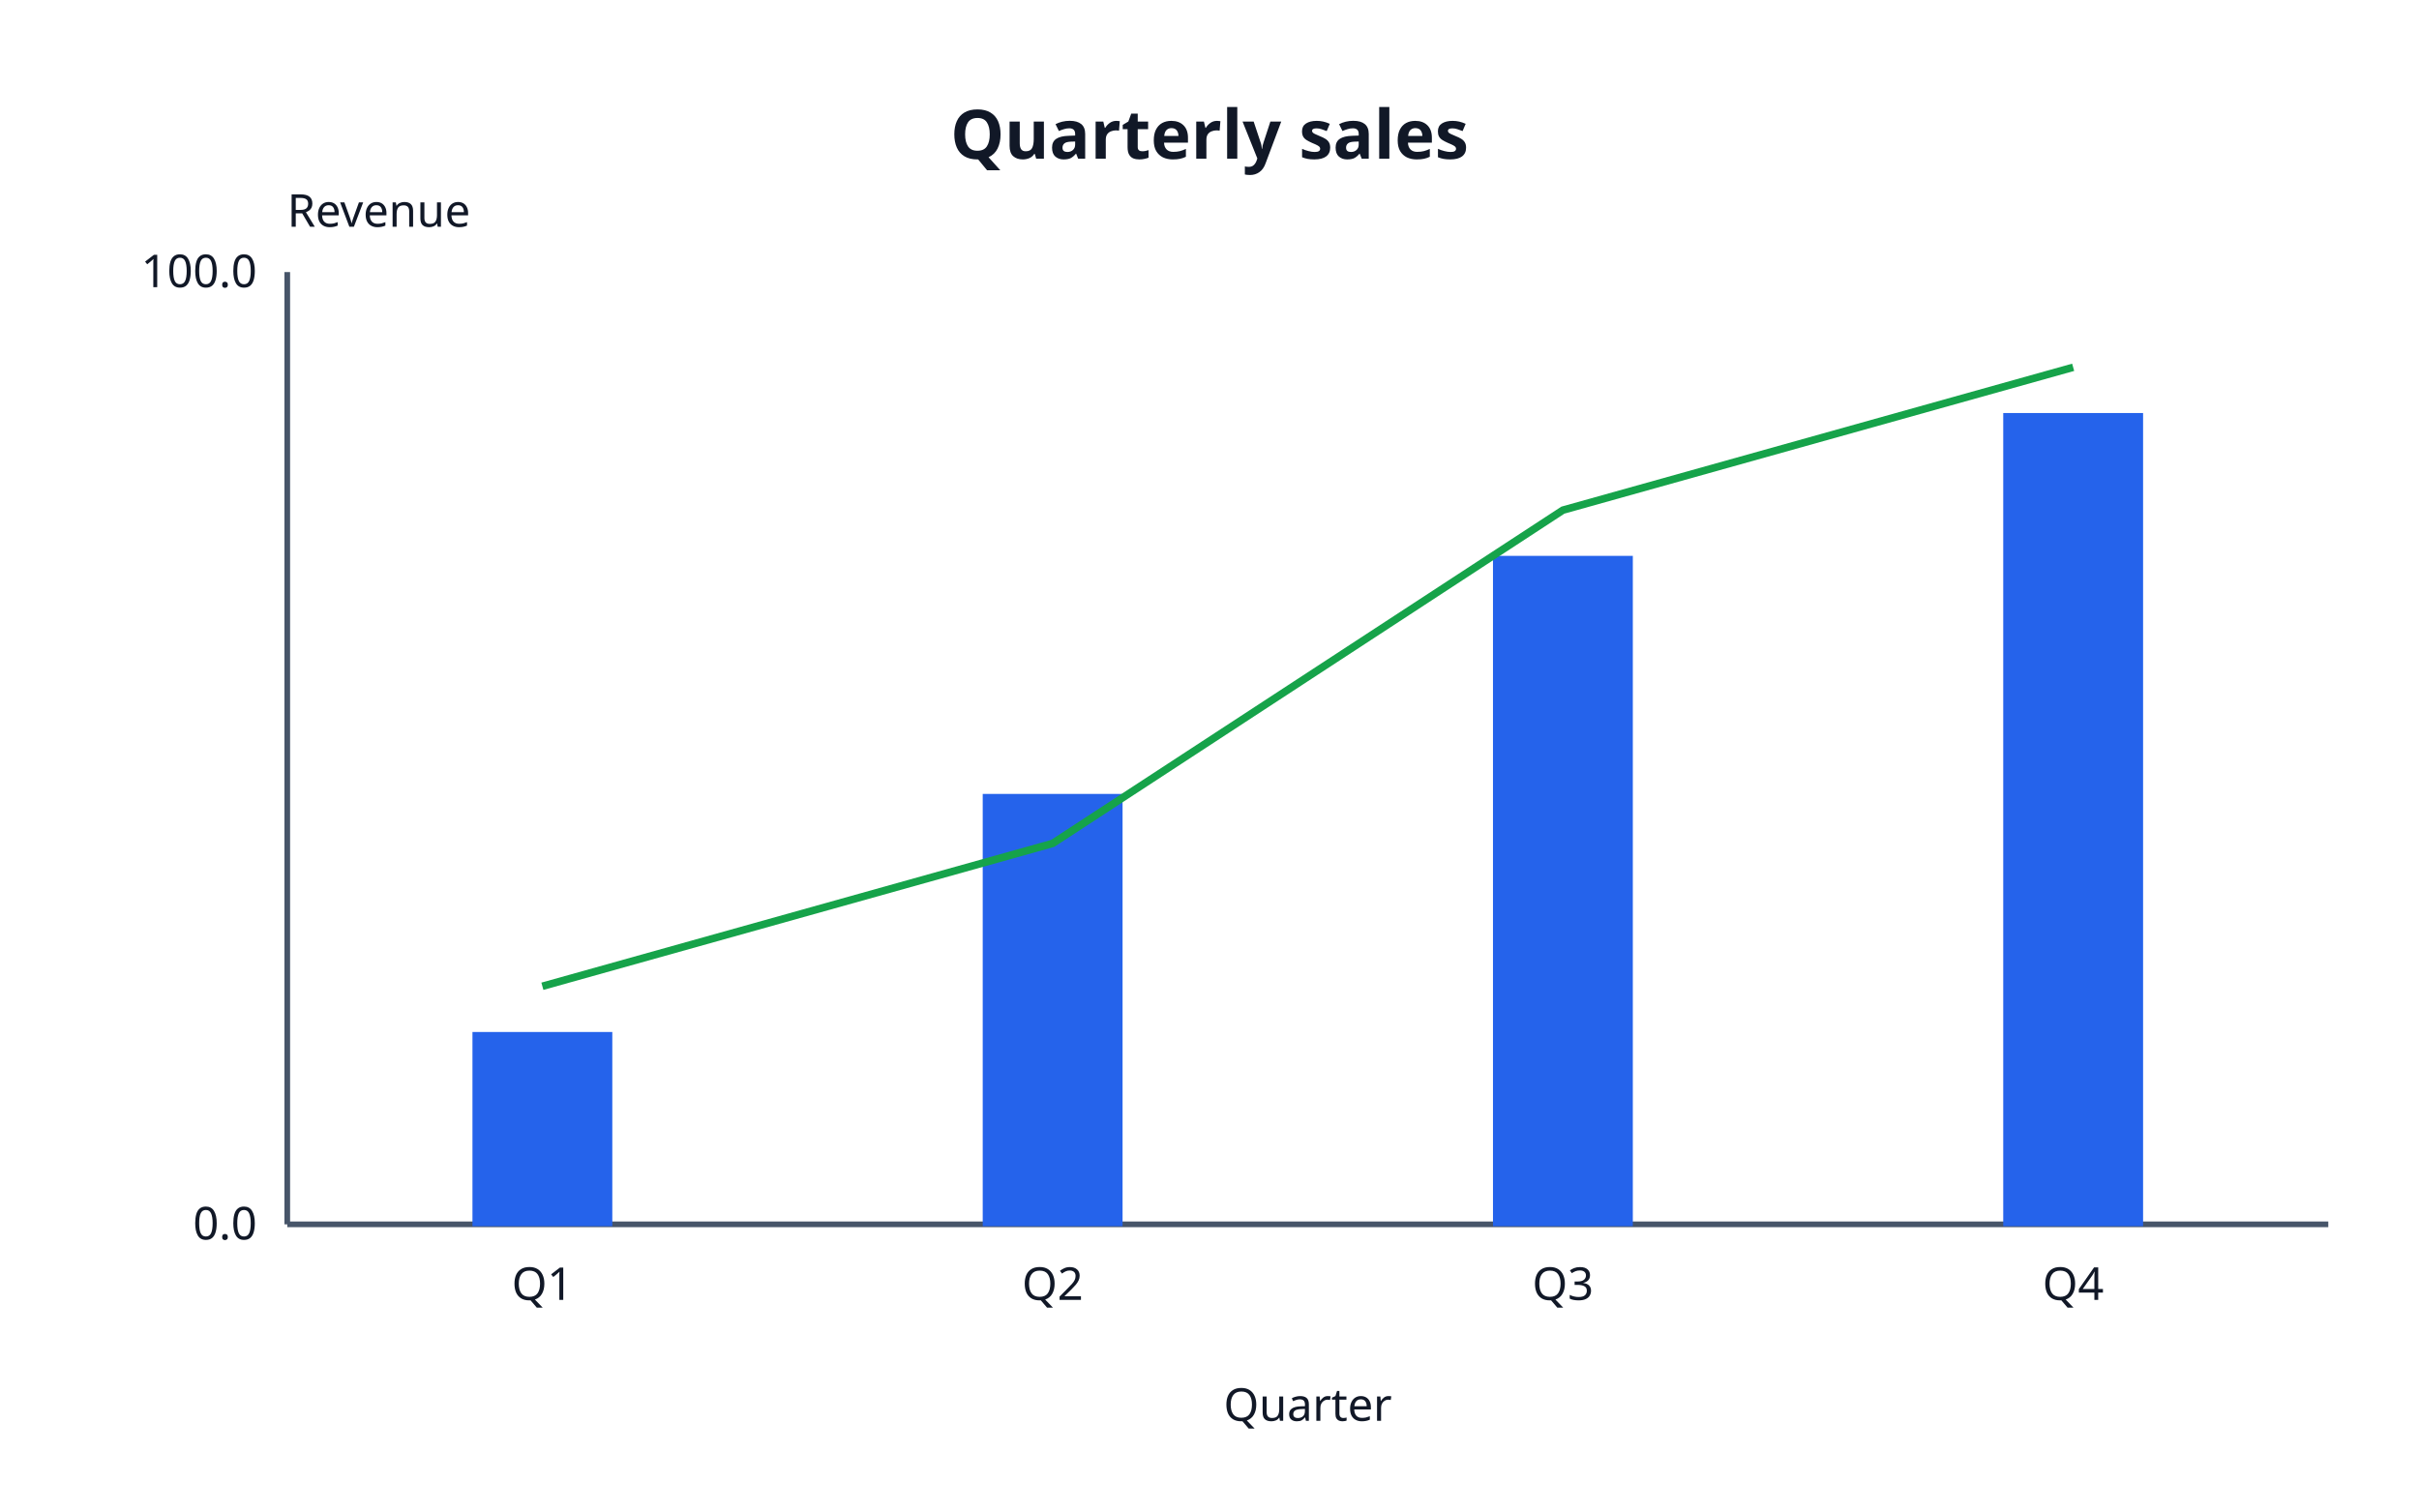
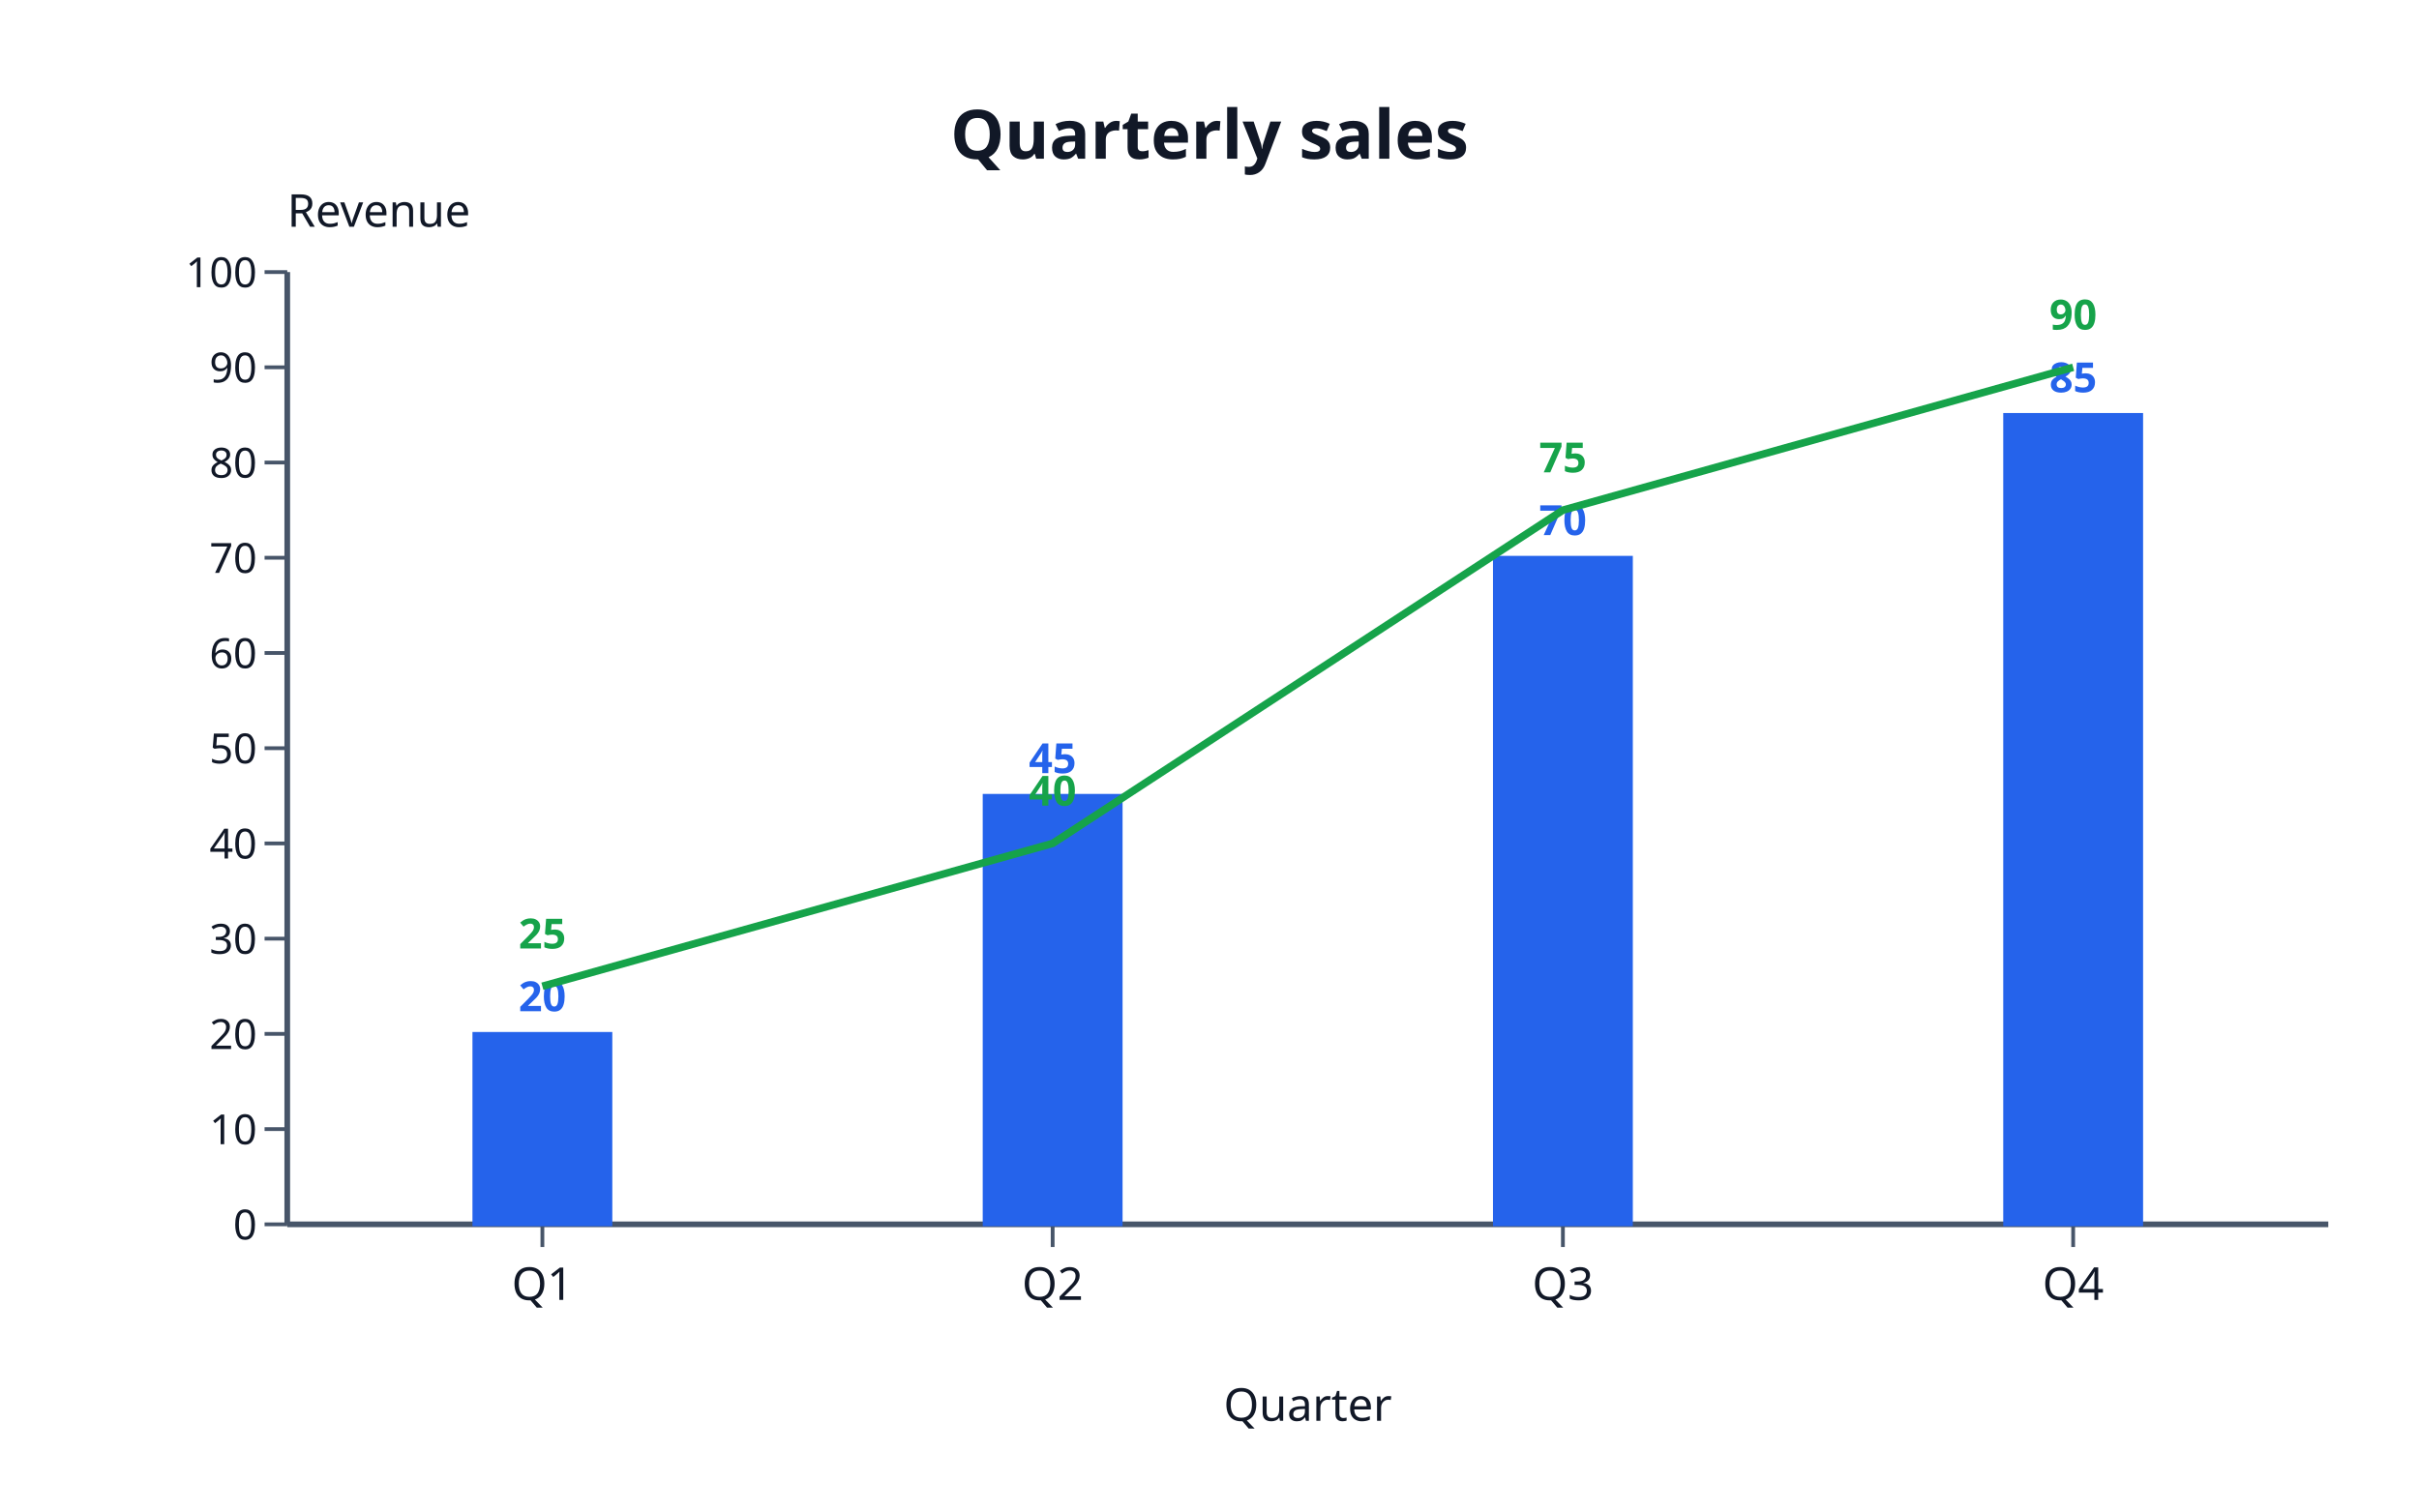
<svg xmlns="http://www.w3.org/2000/svg" width="640" height="400" viewBox="0 0 640 400" role="img">
  <text x="320" y="42" text-anchor="middle" font-family="sans-serif" font-size="18" font-weight="600" fill="#111827">Quarterly sales</text>
  <line x1="76" y1="72" x2="76" y2="324" stroke="#475569" stroke-width="1.5" fill="none" />
  <line x1="76" y1="324" x2="616" y2="324" stroke="#475569" stroke-width="1.5" fill="none" />
-   <text x="68" y="76" text-anchor="end" font-family="sans-serif" font-size="12" font-weight="400" fill="#111827">100.0</text>
-   <text x="68" y="328" text-anchor="end" font-family="sans-serif" font-size="12" font-weight="400" fill="#111827">0.0</text>
+   <line x1="70" y1="324" x2="76" y2="324" stroke="#475569" stroke-width="1" fill="none" />
+   <text x="68" y="328" text-anchor="end" font-family="sans-serif" font-size="11" font-weight="400" fill="#111827">0</text>
+   <line x1="70" y1="298.8" x2="76" y2="298.8" stroke="#475569" stroke-width="1" fill="none" />
+   <text x="68" y="302.8" text-anchor="end" font-family="sans-serif" font-size="11" font-weight="400" fill="#111827">10</text>
+   <line x1="70" y1="273.6" x2="76" y2="273.6" stroke="#475569" stroke-width="1" fill="none" />
+   <text x="68" y="277.6" text-anchor="end" font-family="sans-serif" font-size="11" font-weight="400" fill="#111827">20</text>
+   <line x1="70" y1="248.4" x2="76" y2="248.4" stroke="#475569" stroke-width="1" fill="none" />
+   <text x="68" y="252.4" text-anchor="end" font-family="sans-serif" font-size="11" font-weight="400" fill="#111827">30</text>
+   <line x1="70" y1="223.2" x2="76" y2="223.2" stroke="#475569" stroke-width="1" fill="none" />
+   <text x="68" y="227.2" text-anchor="end" font-family="sans-serif" font-size="11" font-weight="400" fill="#111827">40</text>
+   <line x1="70" y1="198" x2="76" y2="198" stroke="#475569" stroke-width="1" fill="none" />
+   <text x="68" y="202" text-anchor="end" font-family="sans-serif" font-size="11" font-weight="400" fill="#111827">50</text>
+   <line x1="70" y1="172.8" x2="76" y2="172.8" stroke="#475569" stroke-width="1" fill="none" />
+   <text x="68" y="176.8" text-anchor="end" font-family="sans-serif" font-size="11" font-weight="400" fill="#111827">60</text>
+   <line x1="70" y1="147.6" x2="76" y2="147.6" stroke="#475569" stroke-width="1" fill="none" />
+   <text x="68" y="151.6" text-anchor="end" font-family="sans-serif" font-size="11" font-weight="400" fill="#111827">70</text>
+   <line x1="70" y1="122.4" x2="76" y2="122.4" stroke="#475569" stroke-width="1" fill="none" />
+   <text x="68" y="126.4" text-anchor="end" font-family="sans-serif" font-size="11" font-weight="400" fill="#111827">80</text>
+   <line x1="70" y1="97.2" x2="76" y2="97.2" stroke="#475569" stroke-width="1" fill="none" />
+   <text x="68" y="101.2" text-anchor="end" font-family="sans-serif" font-size="11" font-weight="400" fill="#111827">90</text>
+   <line x1="70" y1="72" x2="76" y2="72" stroke="#475569" stroke-width="1" fill="none" />
+   <text x="68" y="76" text-anchor="end" font-family="sans-serif" font-size="11" font-weight="400" fill="#111827">100</text>
  <text x="76" y="60" text-anchor="start" font-family="sans-serif" font-size="12" font-weight="400" fill="#111827">Revenue</text>
  <text x="346" y="376" text-anchor="middle" font-family="sans-serif" font-size="12" font-weight="400" fill="#111827">Quarter</text>
+   <line x1="143.5" y1="324" x2="143.5" y2="330" stroke="#475569" stroke-width="1" fill="none" />
  <text x="143.5" y="344" text-anchor="middle" font-family="sans-serif" font-size="12" font-weight="400" fill="#111827">Q1</text>
+   <line x1="278.5" y1="324" x2="278.5" y2="330" stroke="#475569" stroke-width="1" fill="none" />
  <text x="278.5" y="344" text-anchor="middle" font-family="sans-serif" font-size="12" font-weight="400" fill="#111827">Q2</text>
+   <line x1="413.5" y1="324" x2="413.5" y2="330" stroke="#475569" stroke-width="1" fill="none" />
  <text x="413.5" y="344" text-anchor="middle" font-family="sans-serif" font-size="12" font-weight="400" fill="#111827">Q3</text>
+   <line x1="548.5" y1="324" x2="548.5" y2="330" stroke="#475569" stroke-width="1" fill="none" />
  <text x="548.5" y="344" text-anchor="middle" font-family="sans-serif" font-size="12" font-weight="400" fill="#111827">Q4</text>
  <rect x="125.5" y="273.6" width="36" height="50.4" rx="0" fill="#2563eb" stroke="#2563eb" stroke-width="1" />
+   <text x="143.5" y="267.6" text-anchor="middle" font-family="sans-serif" font-size="11" font-weight="600" fill="#2563eb">20</text>
  <rect x="260.5" y="210.6" width="36" height="113.4" rx="0" fill="#2563eb" stroke="#2563eb" stroke-width="1" />
+   <text x="278.5" y="204.6" text-anchor="middle" font-family="sans-serif" font-size="11" font-weight="600" fill="#2563eb">45</text>
  <rect x="395.5" y="147.6" width="36" height="176.4" rx="0" fill="#2563eb" stroke="#2563eb" stroke-width="1" />
+   <text x="413.5" y="141.6" text-anchor="middle" font-family="sans-serif" font-size="11" font-weight="600" fill="#2563eb">70</text>
  <rect x="530.5" y="109.8" width="36" height="214.2" rx="0" fill="#2563eb" stroke="#2563eb" stroke-width="1" />
+   <text x="548.5" y="103.8" text-anchor="middle" font-family="sans-serif" font-size="11" font-weight="600" fill="#2563eb">85</text>
  <polyline points="143.5,261 278.5,223.2 413.5,135 548.5,97.2" stroke="#16a34a" stroke-width="2" fill="none" />
+   <text x="143.5" y="251" text-anchor="middle" font-family="sans-serif" font-size="11" font-weight="600" fill="#16a34a">25</text>
+   <text x="278.5" y="213.2" text-anchor="middle" font-family="sans-serif" font-size="11" font-weight="600" fill="#16a34a">40</text>
+   <text x="413.5" y="125" text-anchor="middle" font-family="sans-serif" font-size="11" font-weight="600" fill="#16a34a">75</text>
+   <text x="548.5" y="87.2" text-anchor="middle" font-family="sans-serif" font-size="11" font-weight="600" fill="#16a34a">90</text>
</svg>
